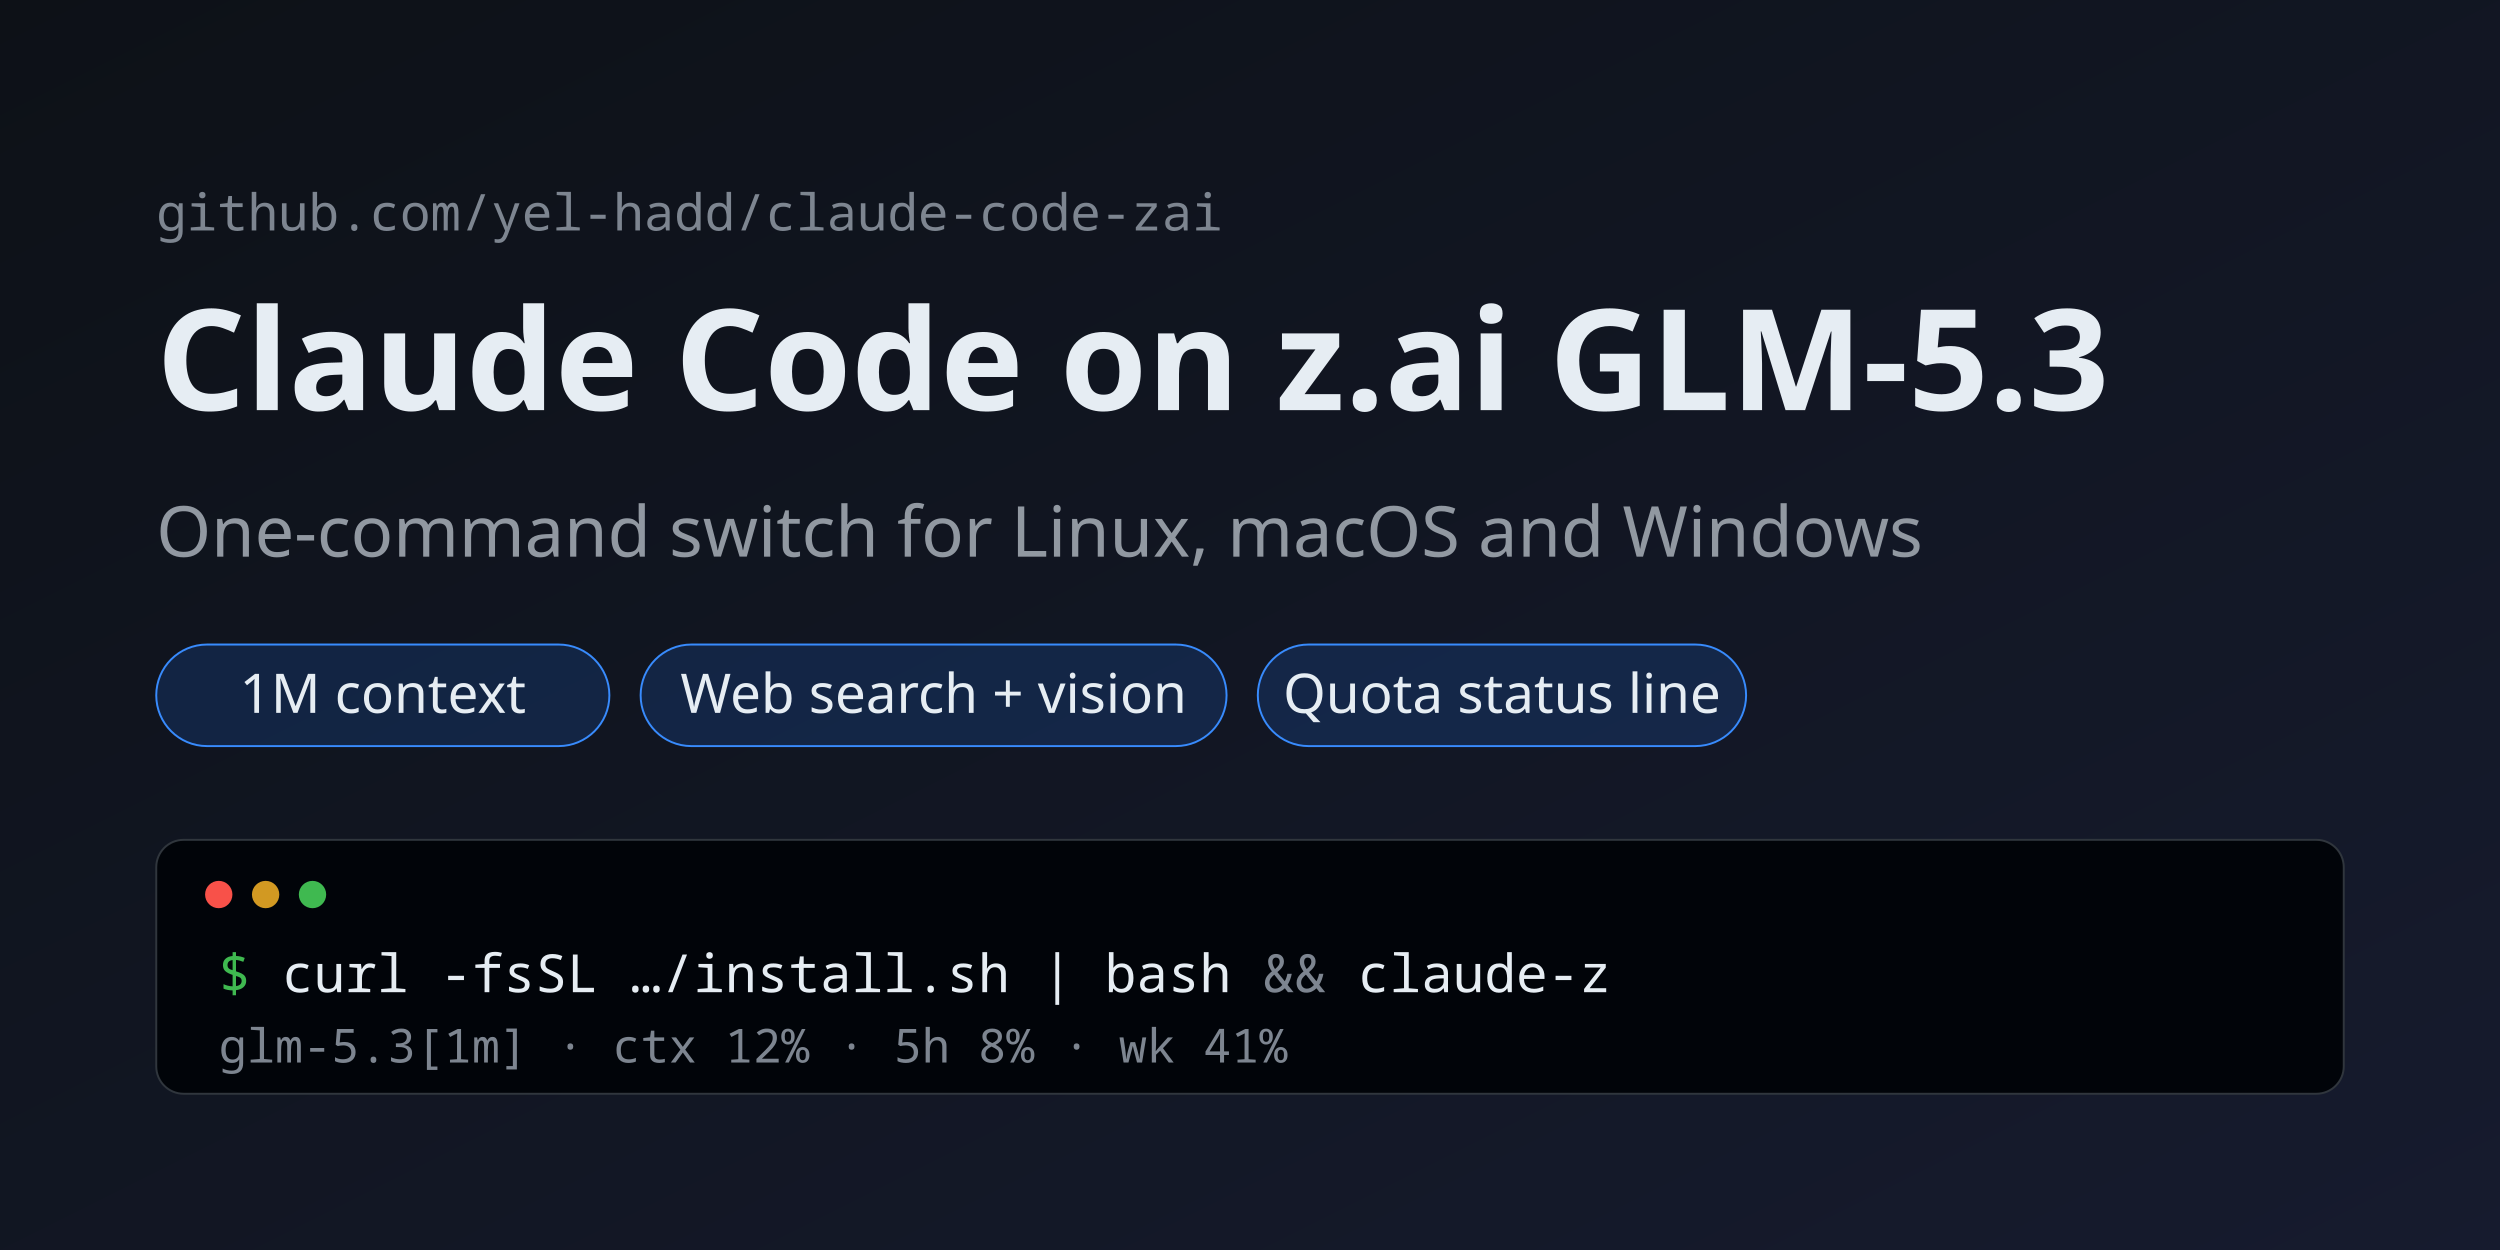
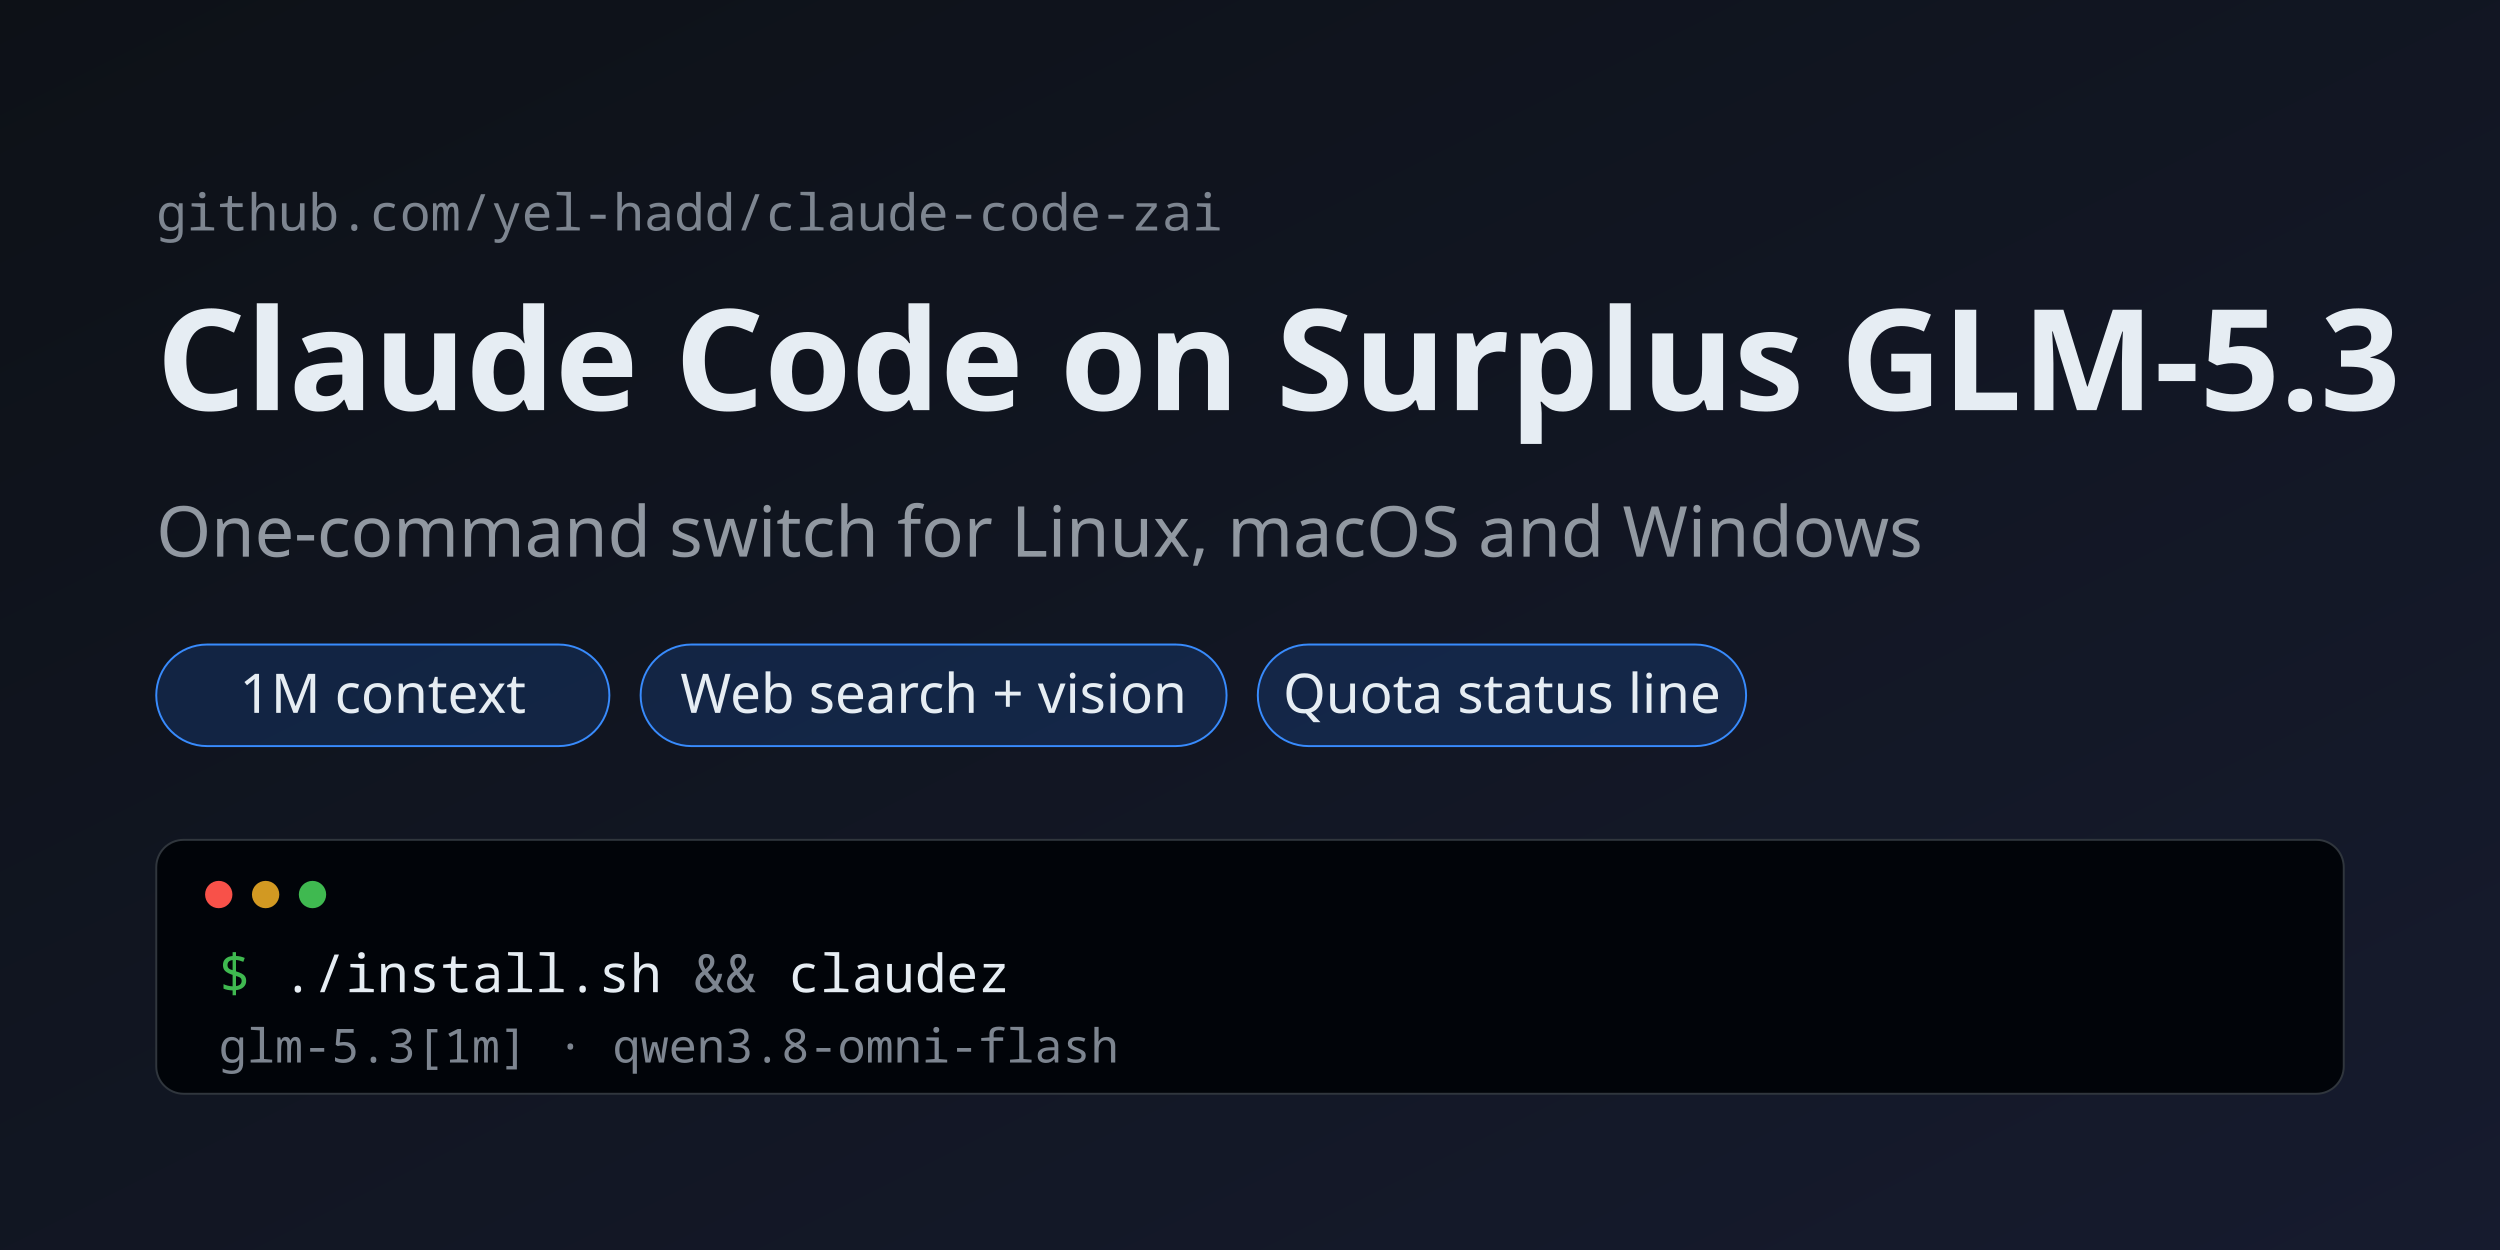
<svg xmlns="http://www.w3.org/2000/svg" width="1280" height="640" viewBox="0 0 1280 640">
  <defs>
    <linearGradient id="bg" x1="0" y1="0" x2="1" y2="1">
      <stop offset="0" stop-color="#0d1117" />
      <stop offset="1" stop-color="#161b2e" />
    </linearGradient>
  </defs>
  <rect width="1280" height="640" fill="url(#bg)" />
  <text x="80" y="118" font-family="Noto Sans Mono, monospace" font-size="26" fill="#7d8590">github.com/yel-hadd/claude-code-zai</text>
-   <text x="80" y="210" font-family="Noto Sans, sans-serif" font-weight="700" font-size="72" fill="#e6edf3">Claude Code on z.ai GLM-5.3</text>
+   <text x="80" y="210" font-family="Noto Sans, sans-serif" font-weight="700" font-size="72" fill="#e6edf3">Claude Code on Surplus GLM-5.3</text>
  <text x="80" y="285" font-family="Noto Sans, sans-serif" font-size="36" fill="#9198a1">One-command switch for Linux, macOS and Windows</text>
  <g font-family="Noto Sans, sans-serif" font-size="28" fill="#e6edf3">
    <rect x="80" y="330" width="232" height="52" rx="26" fill="#1f6feb" fill-opacity="0.18" stroke="#388bfd" />
    <text x="196" y="365" text-anchor="middle">1M context</text>
    <rect x="328" y="330" width="300" height="52" rx="26" fill="#1f6feb" fill-opacity="0.18" stroke="#388bfd" />
    <text x="478" y="365" text-anchor="middle">Web search + vision</text>
    <rect x="644" y="330" width="250" height="52" rx="26" fill="#1f6feb" fill-opacity="0.18" stroke="#388bfd" />
    <text x="769" y="365" text-anchor="middle">Quota status line</text>
  </g>
  <rect x="80" y="430" width="1120" height="130" rx="14" fill="#010409" stroke="#30363d" />
  <circle cx="112" cy="458" r="7" fill="#f85149" />
  <circle cx="136" cy="458" r="7" fill="#d29922" />
  <circle cx="160" cy="458" r="7" fill="#3fb950" />
  <text x="112" y="508" font-family="Noto Sans Mono, monospace" font-size="27" fill="#e6edf3">
-     <tspan fill="#3fb950">$</tspan> curl -fsSL …/install.sh | bash   <tspan fill="#7d8590">&amp;&amp;</tspan>   claude-z</text>
-   <text x="112" y="544" font-family="Noto Sans Mono, monospace" font-size="24" fill="#7d8590">glm-5.3[1m] · ctx 12% · 5h 8% · wk 41%</text>
+     <tspan fill="#3fb950">$</tspan> ./install.sh   <tspan fill="#7d8590">&amp;&amp;</tspan>   claudez</text>
+   <text x="112" y="544" font-family="Noto Sans Mono, monospace" font-size="24" fill="#7d8590">glm-5.3[1m] · qwen3.8-omni-flash</text>
</svg>
